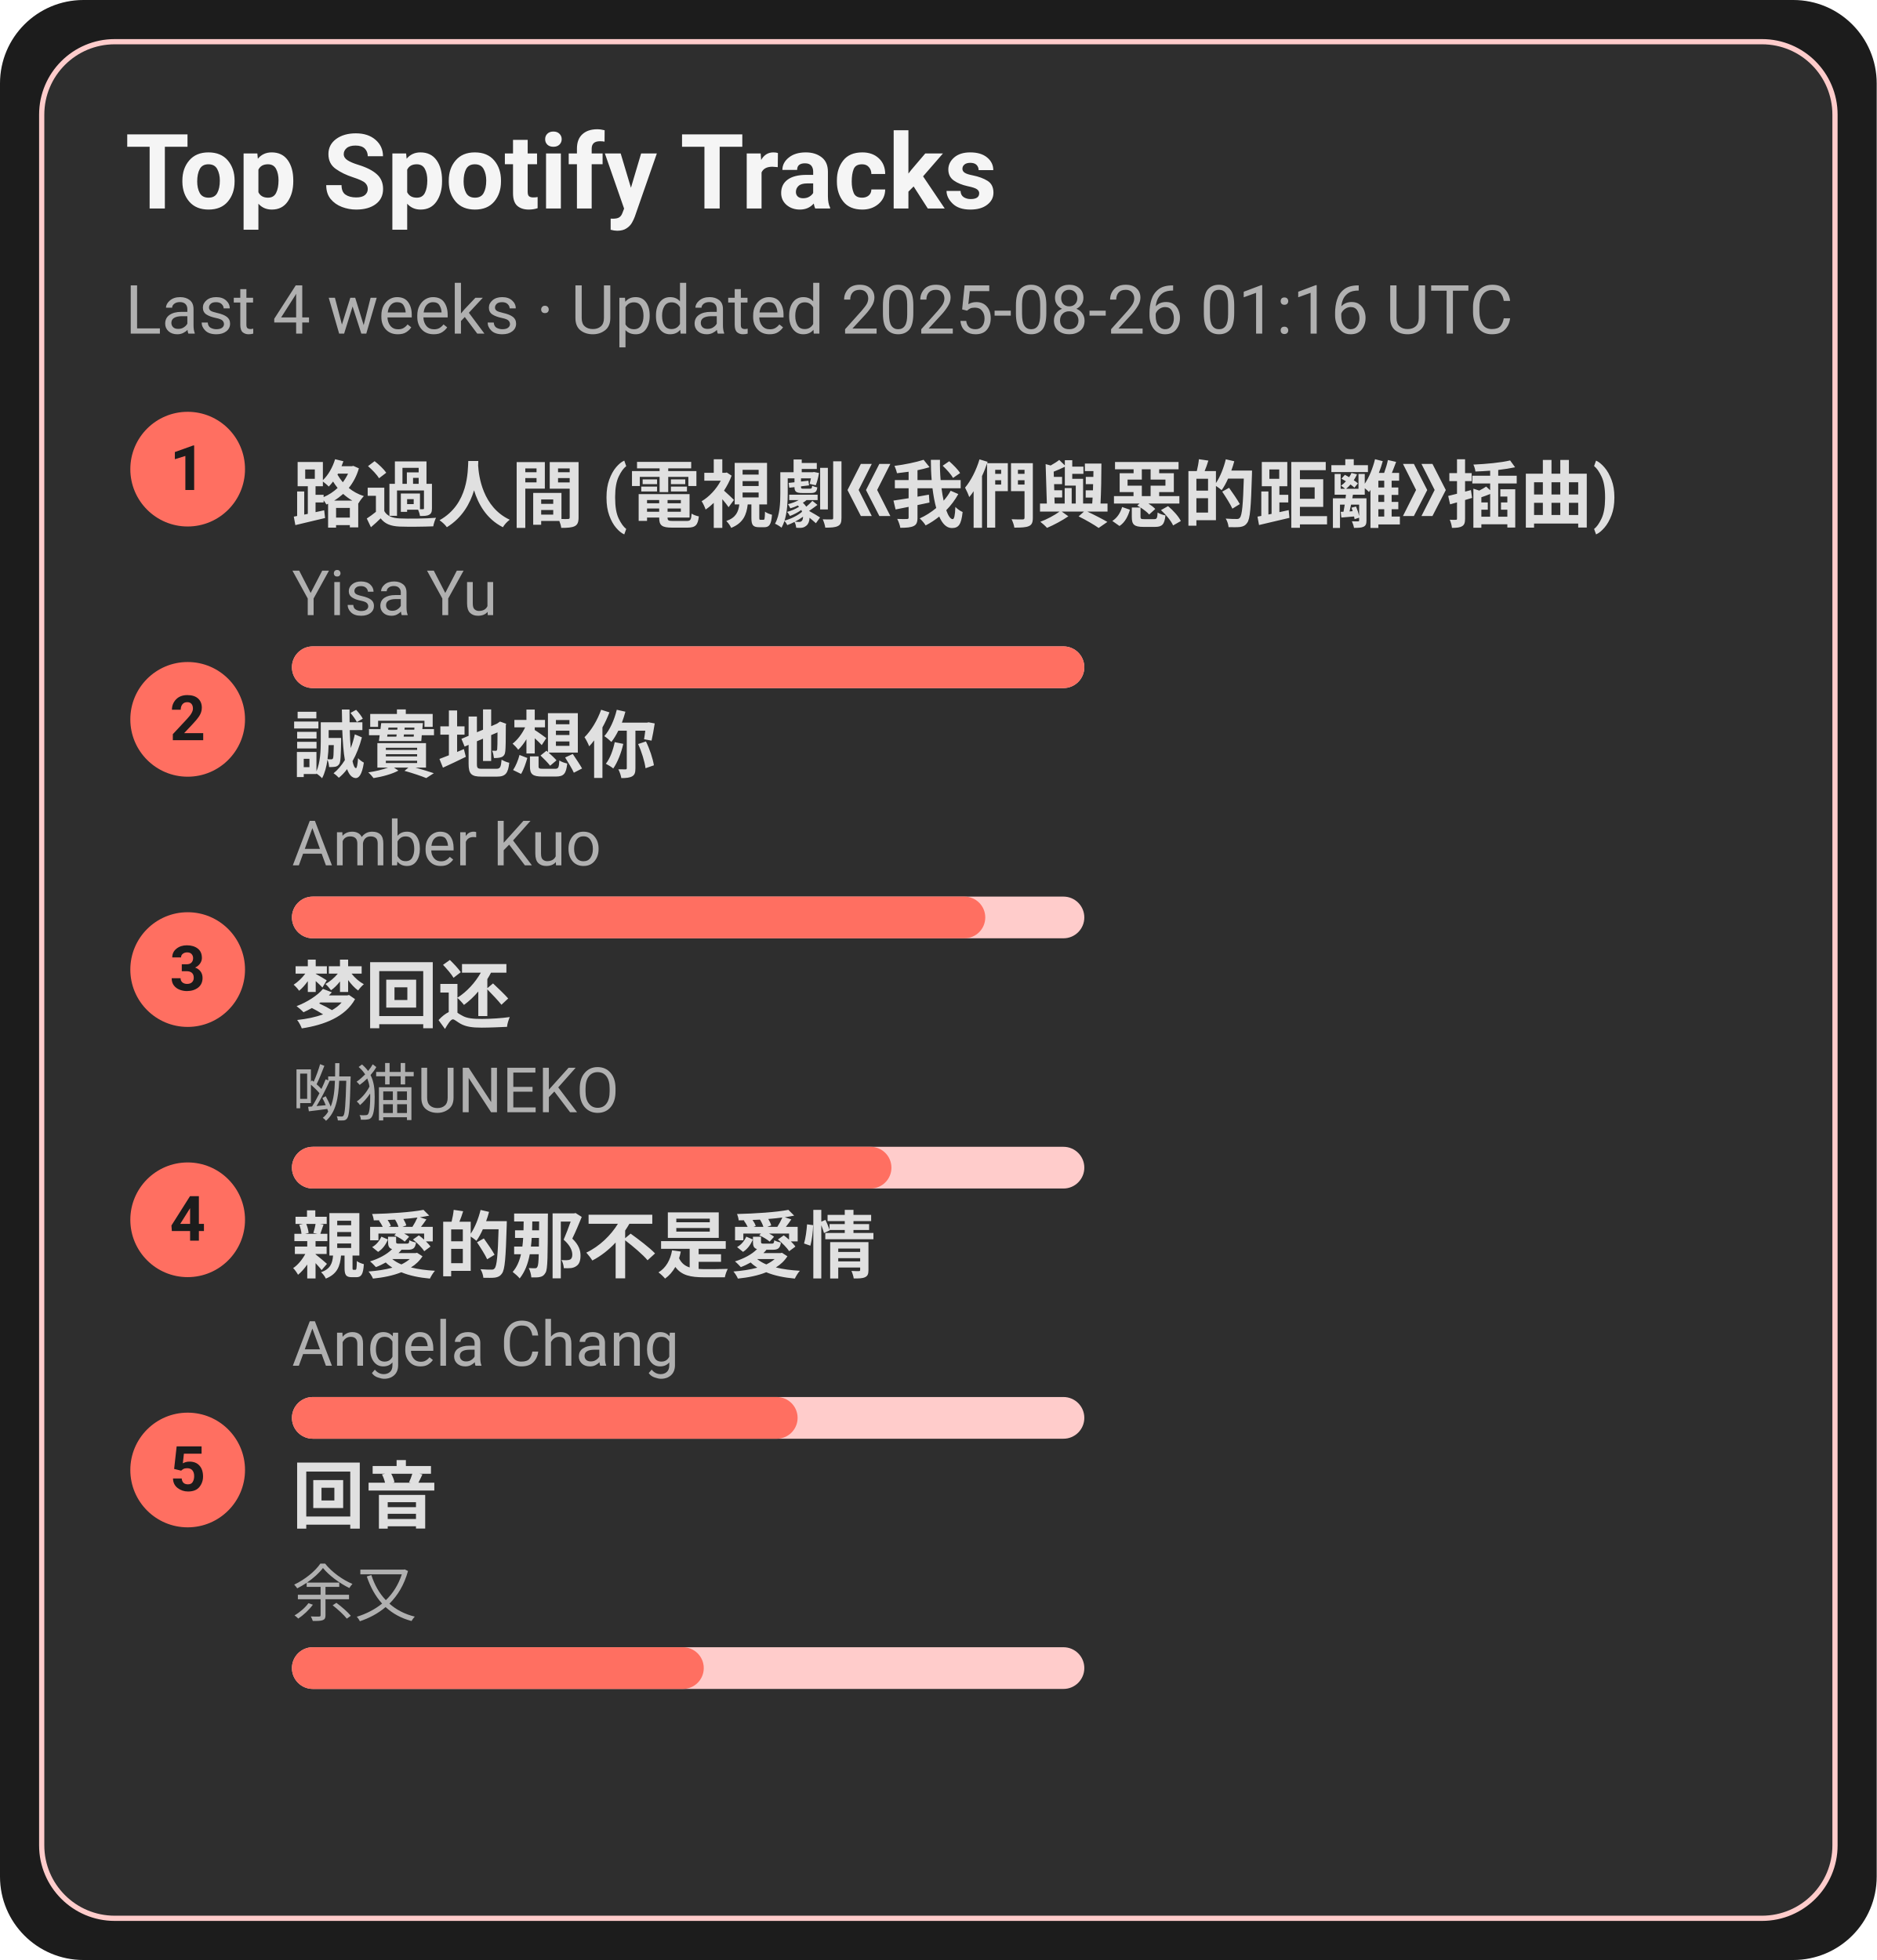
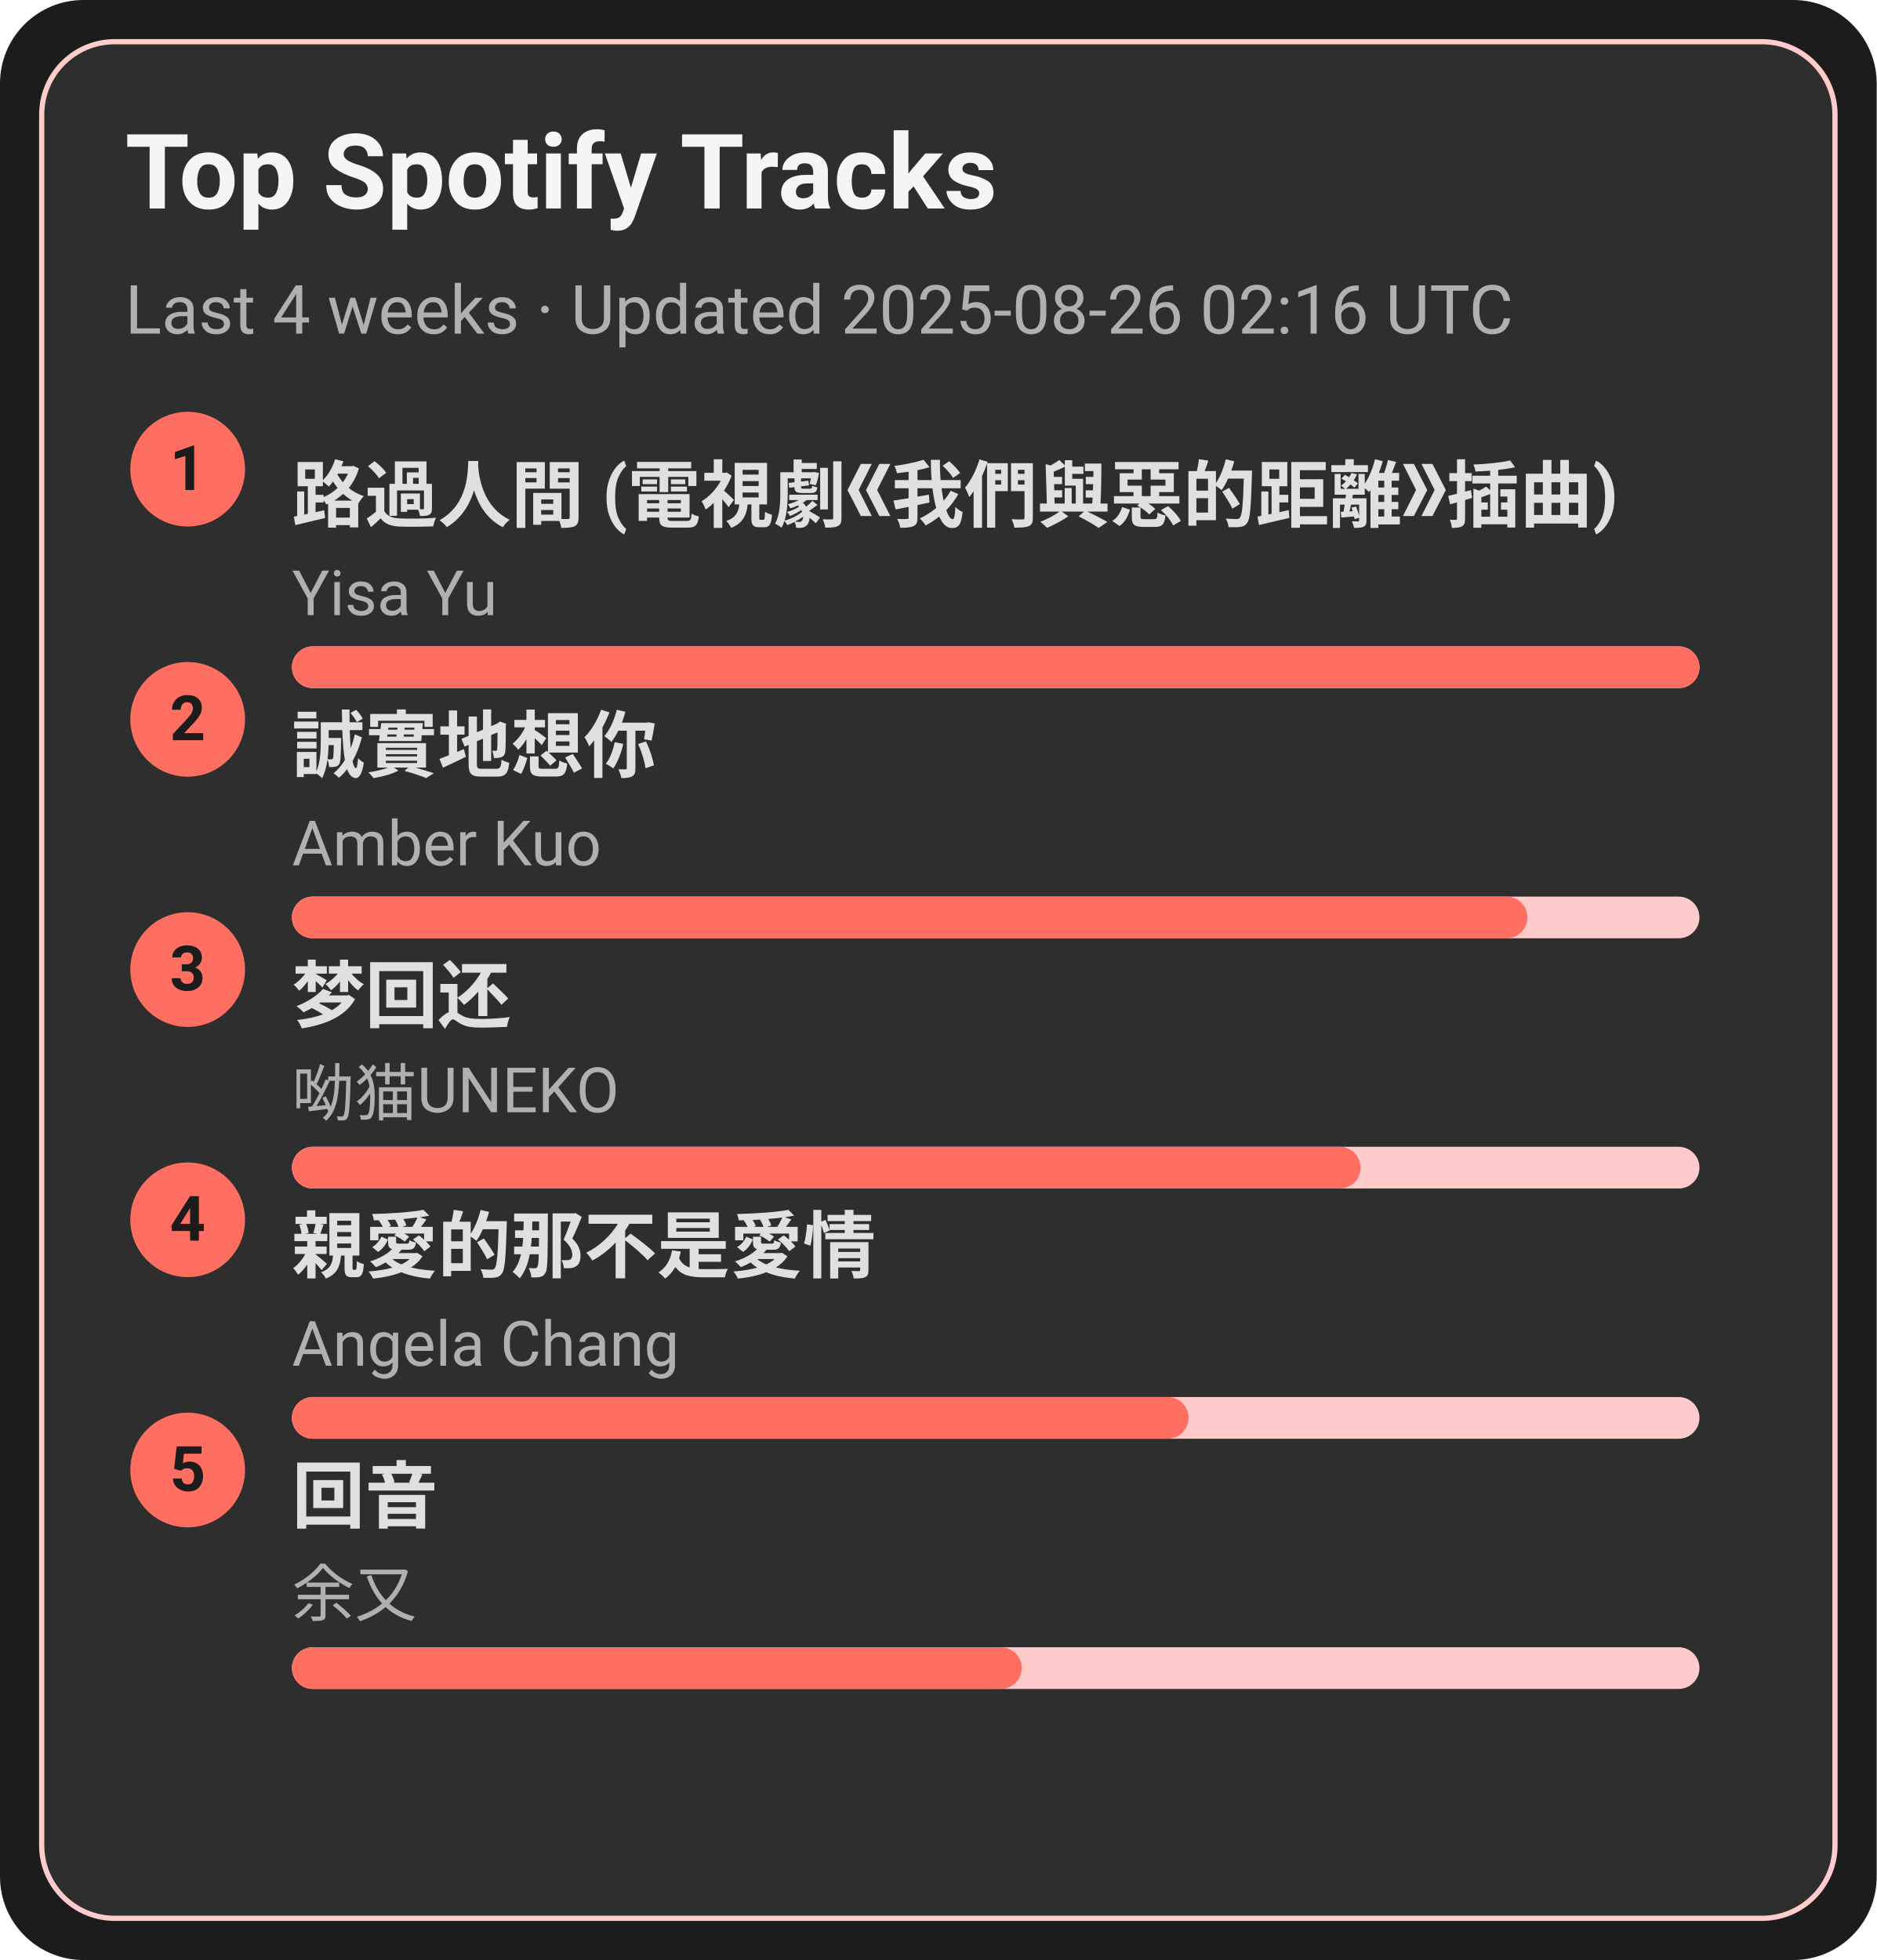
<svg xmlns="http://www.w3.org/2000/svg" width="360" height="376" viewBox="0 0 360 376">
  <style>text{font-family:-apple-system,BlinkMacSystemFont,Segoe UI,Roboto,Ubuntu,Helvetica Neue,Arial,Noto Sans,sans-serif}</style>
  <rect width="360" height="376" rx="16" fill="#1c1c1c" />
  <rect x="8" y="8" width="344" height="360" rx="14" fill="#2e2e2e" stroke="#ffcccb" />
  <text x="24" y="40" font-size="20" fill="#f5f5f5" font-weight="600">Top Spotify Tracks</text>
-   <text x="24" y="64" font-size="13" fill="#b0b0b0">Last 4 weeks · Updated 2025-08-26 01:16 UTC</text>
+   <text x="24" y="64" font-size="13" fill="#b0b0b0">Last 4 weeks · Updated 2025-08-26 02:16 UTC</text>
  <circle cx="36" cy="90" r="11" fill="#ff6f61" />
  <text x="36" y="94" text-anchor="middle" font-size="12" fill="#1c1c1c" font-weight="700">1</text>
  <a href="https://open.spotify.com/track/1ZSleGniKMWNrWvK5cGALO" target="_blank" rel="noopener noreferrer">
    <text x="56" y="100" font-size="14" fill="#e0e0e0" font-weight="600">路過人間 (電視劇《我們與惡的距離》插曲)</text>
  </a>
  <text x="56" y="118" font-size="12" fill="#b0b0b0">Yisa Yu</text>
-   <rect x="56" y="124" width="152" height="8" rx="4" fill="#ffcccb" />
-   <rect x="56" y="124" width="152" height="8" rx="4" fill="#ff6f61" />
+   <rect x="56" y="124" width="270" height="8" rx="4" fill="#ffcccb" />
+   <rect x="56" y="124" width="270" height="8" rx="4" fill="#ff6f61" />
  <circle cx="36" cy="138" r="11" fill="#ff6f61" />
  <text x="36" y="142" text-anchor="middle" font-size="12" fill="#1c1c1c" font-weight="700">2</text>
  <a href="https://open.spotify.com/track/1SPZzj8QzOwZoAGKXMGLGJ" target="_blank" rel="noopener noreferrer">
    <text x="56" y="148" font-size="14" fill="#e0e0e0" font-weight="600">誠實地想你</text>
  </a>
  <text x="56" y="166" font-size="12" fill="#b0b0b0">Amber Kuo</text>
-   <rect x="56" y="172" width="152" height="8" rx="4" fill="#ffcccb" />
-   <rect x="56" y="172" width="133" height="8" rx="4" fill="#ff6f61" />
+   <rect x="56" y="172" width="270" height="8" rx="4" fill="#ffcccb" />
+   <rect x="56" y="172" width="237" height="8" rx="4" fill="#ff6f61" />
  <circle cx="36" cy="186" r="11" fill="#ff6f61" />
  <text x="36" y="190" text-anchor="middle" font-size="12" fill="#1c1c1c" font-weight="700">3</text>
  <a href="https://open.spotify.com/track/6jTK3YxlFysC8g0Ye9tbPK" target="_blank" rel="noopener noreferrer">
    <text x="56" y="196" font-size="14" fill="#e0e0e0" font-weight="600">梦回还</text>
  </a>
  <text x="56" y="214" font-size="12" fill="#b0b0b0">呦猫UNEKO</text>
-   <rect x="56" y="220" width="152" height="8" rx="4" fill="#ffcccb" />
-   <rect x="56" y="220" width="115" height="8" rx="4" fill="#ff6f61" />
+   <rect x="56" y="220" width="270" height="8" rx="4" fill="#ffcccb" />
+   <rect x="56" y="220" width="205" height="8" rx="4" fill="#ff6f61" />
  <circle cx="36" cy="234" r="11" fill="#ff6f61" />
  <text x="36" y="238" text-anchor="middle" font-size="12" fill="#1c1c1c" font-weight="700">4</text>
  <a href="https://open.spotify.com/track/1MAv2SJPGVVDHyFlhflmYR" target="_blank" rel="noopener noreferrer">
    <text x="56" y="244" font-size="14" fill="#e0e0e0" font-weight="600">親愛的那不是愛情</text>
  </a>
  <text x="56" y="262" font-size="12" fill="#b0b0b0">Angela Chang</text>
-   <rect x="56" y="268" width="152" height="8" rx="4" fill="#ffcccb" />
-   <rect x="56" y="268" width="97" height="8" rx="4" fill="#ff6f61" />
+   <rect x="56" y="268" width="270" height="8" rx="4" fill="#ffcccb" />
+   <rect x="56" y="268" width="172" height="8" rx="4" fill="#ff6f61" />
  <circle cx="36" cy="282" r="11" fill="#ff6f61" />
  <text x="36" y="286" text-anchor="middle" font-size="12" fill="#1c1c1c" font-weight="700">5</text>
  <a href="https://open.spotify.com/track/1K30lsrpvTR0ytSICU2Z3X" target="_blank" rel="noopener noreferrer">
    <text x="56" y="292" font-size="14" fill="#e0e0e0" font-weight="600">回音</text>
  </a>
  <text x="56" y="310" font-size="12" fill="#b0b0b0">余又</text>
-   <rect x="56" y="316" width="152" height="8" rx="4" fill="#ffcccb" />
-   <rect x="56" y="316" width="79" height="8" rx="4" fill="#ff6f61" />
+   <rect x="56" y="316" width="270" height="8" rx="4" fill="#ffcccb" />
+   <rect x="56" y="316" width="140" height="8" rx="4" fill="#ff6f61" />
</svg>
